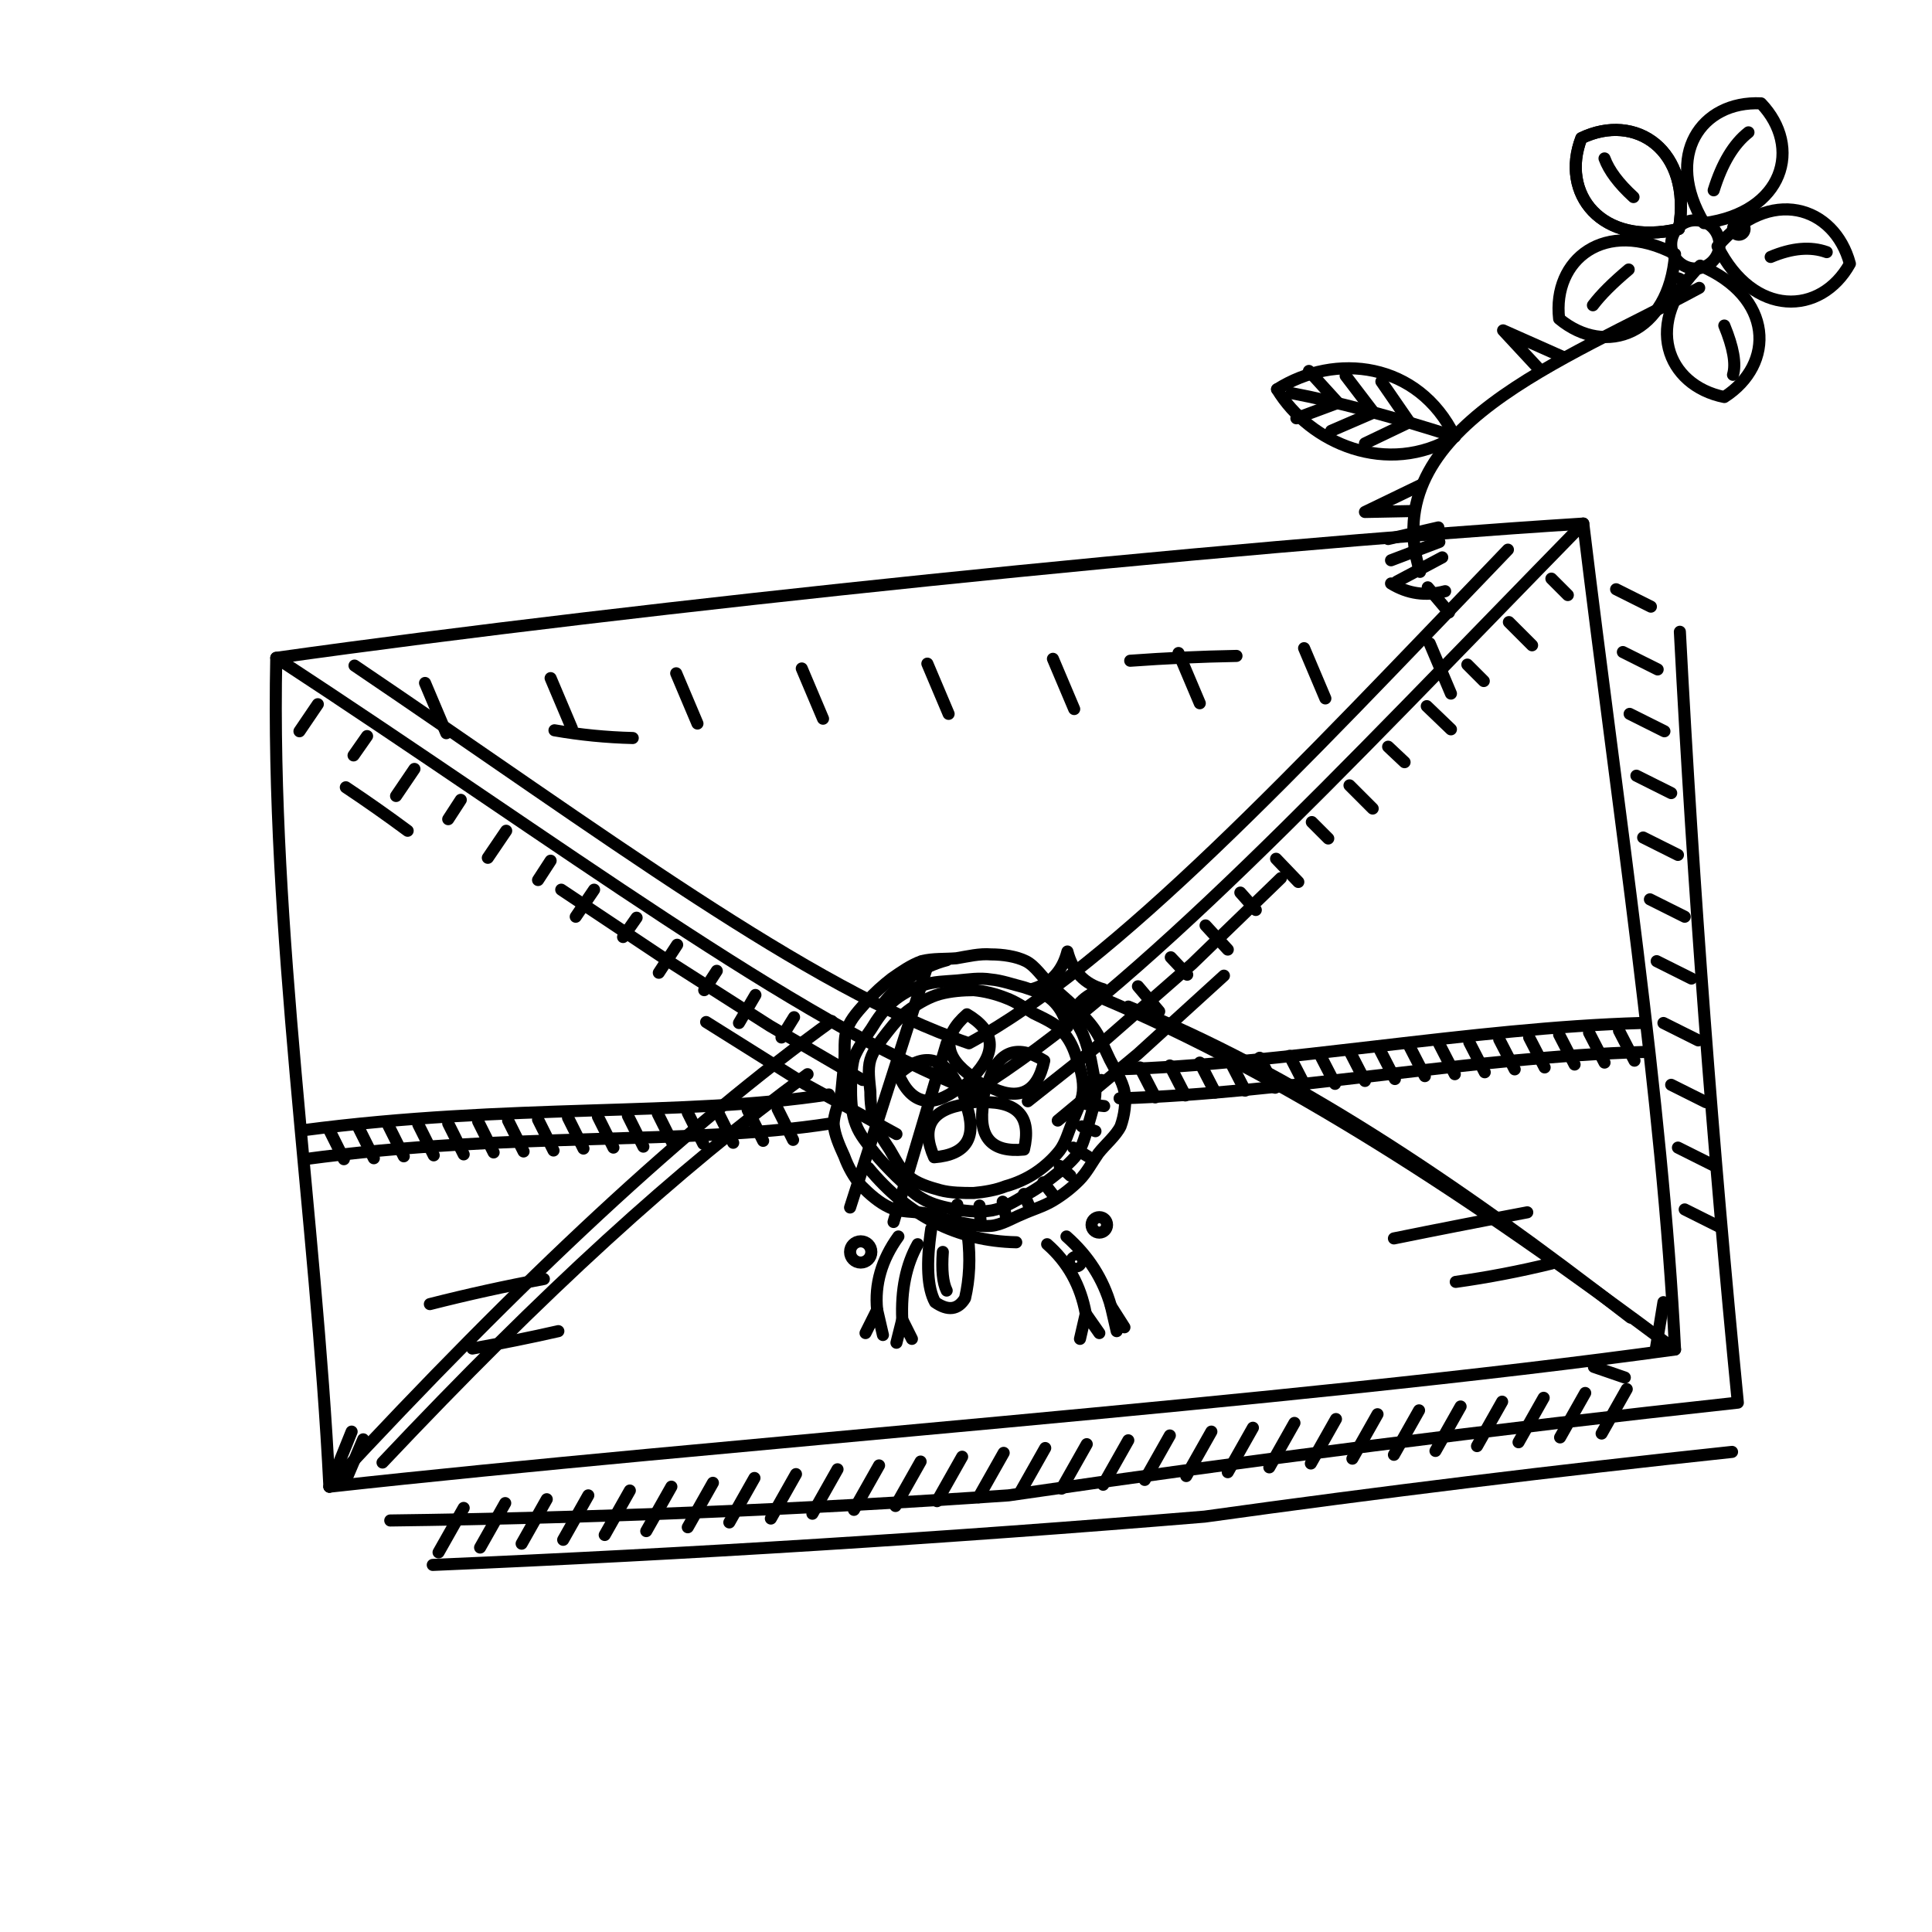
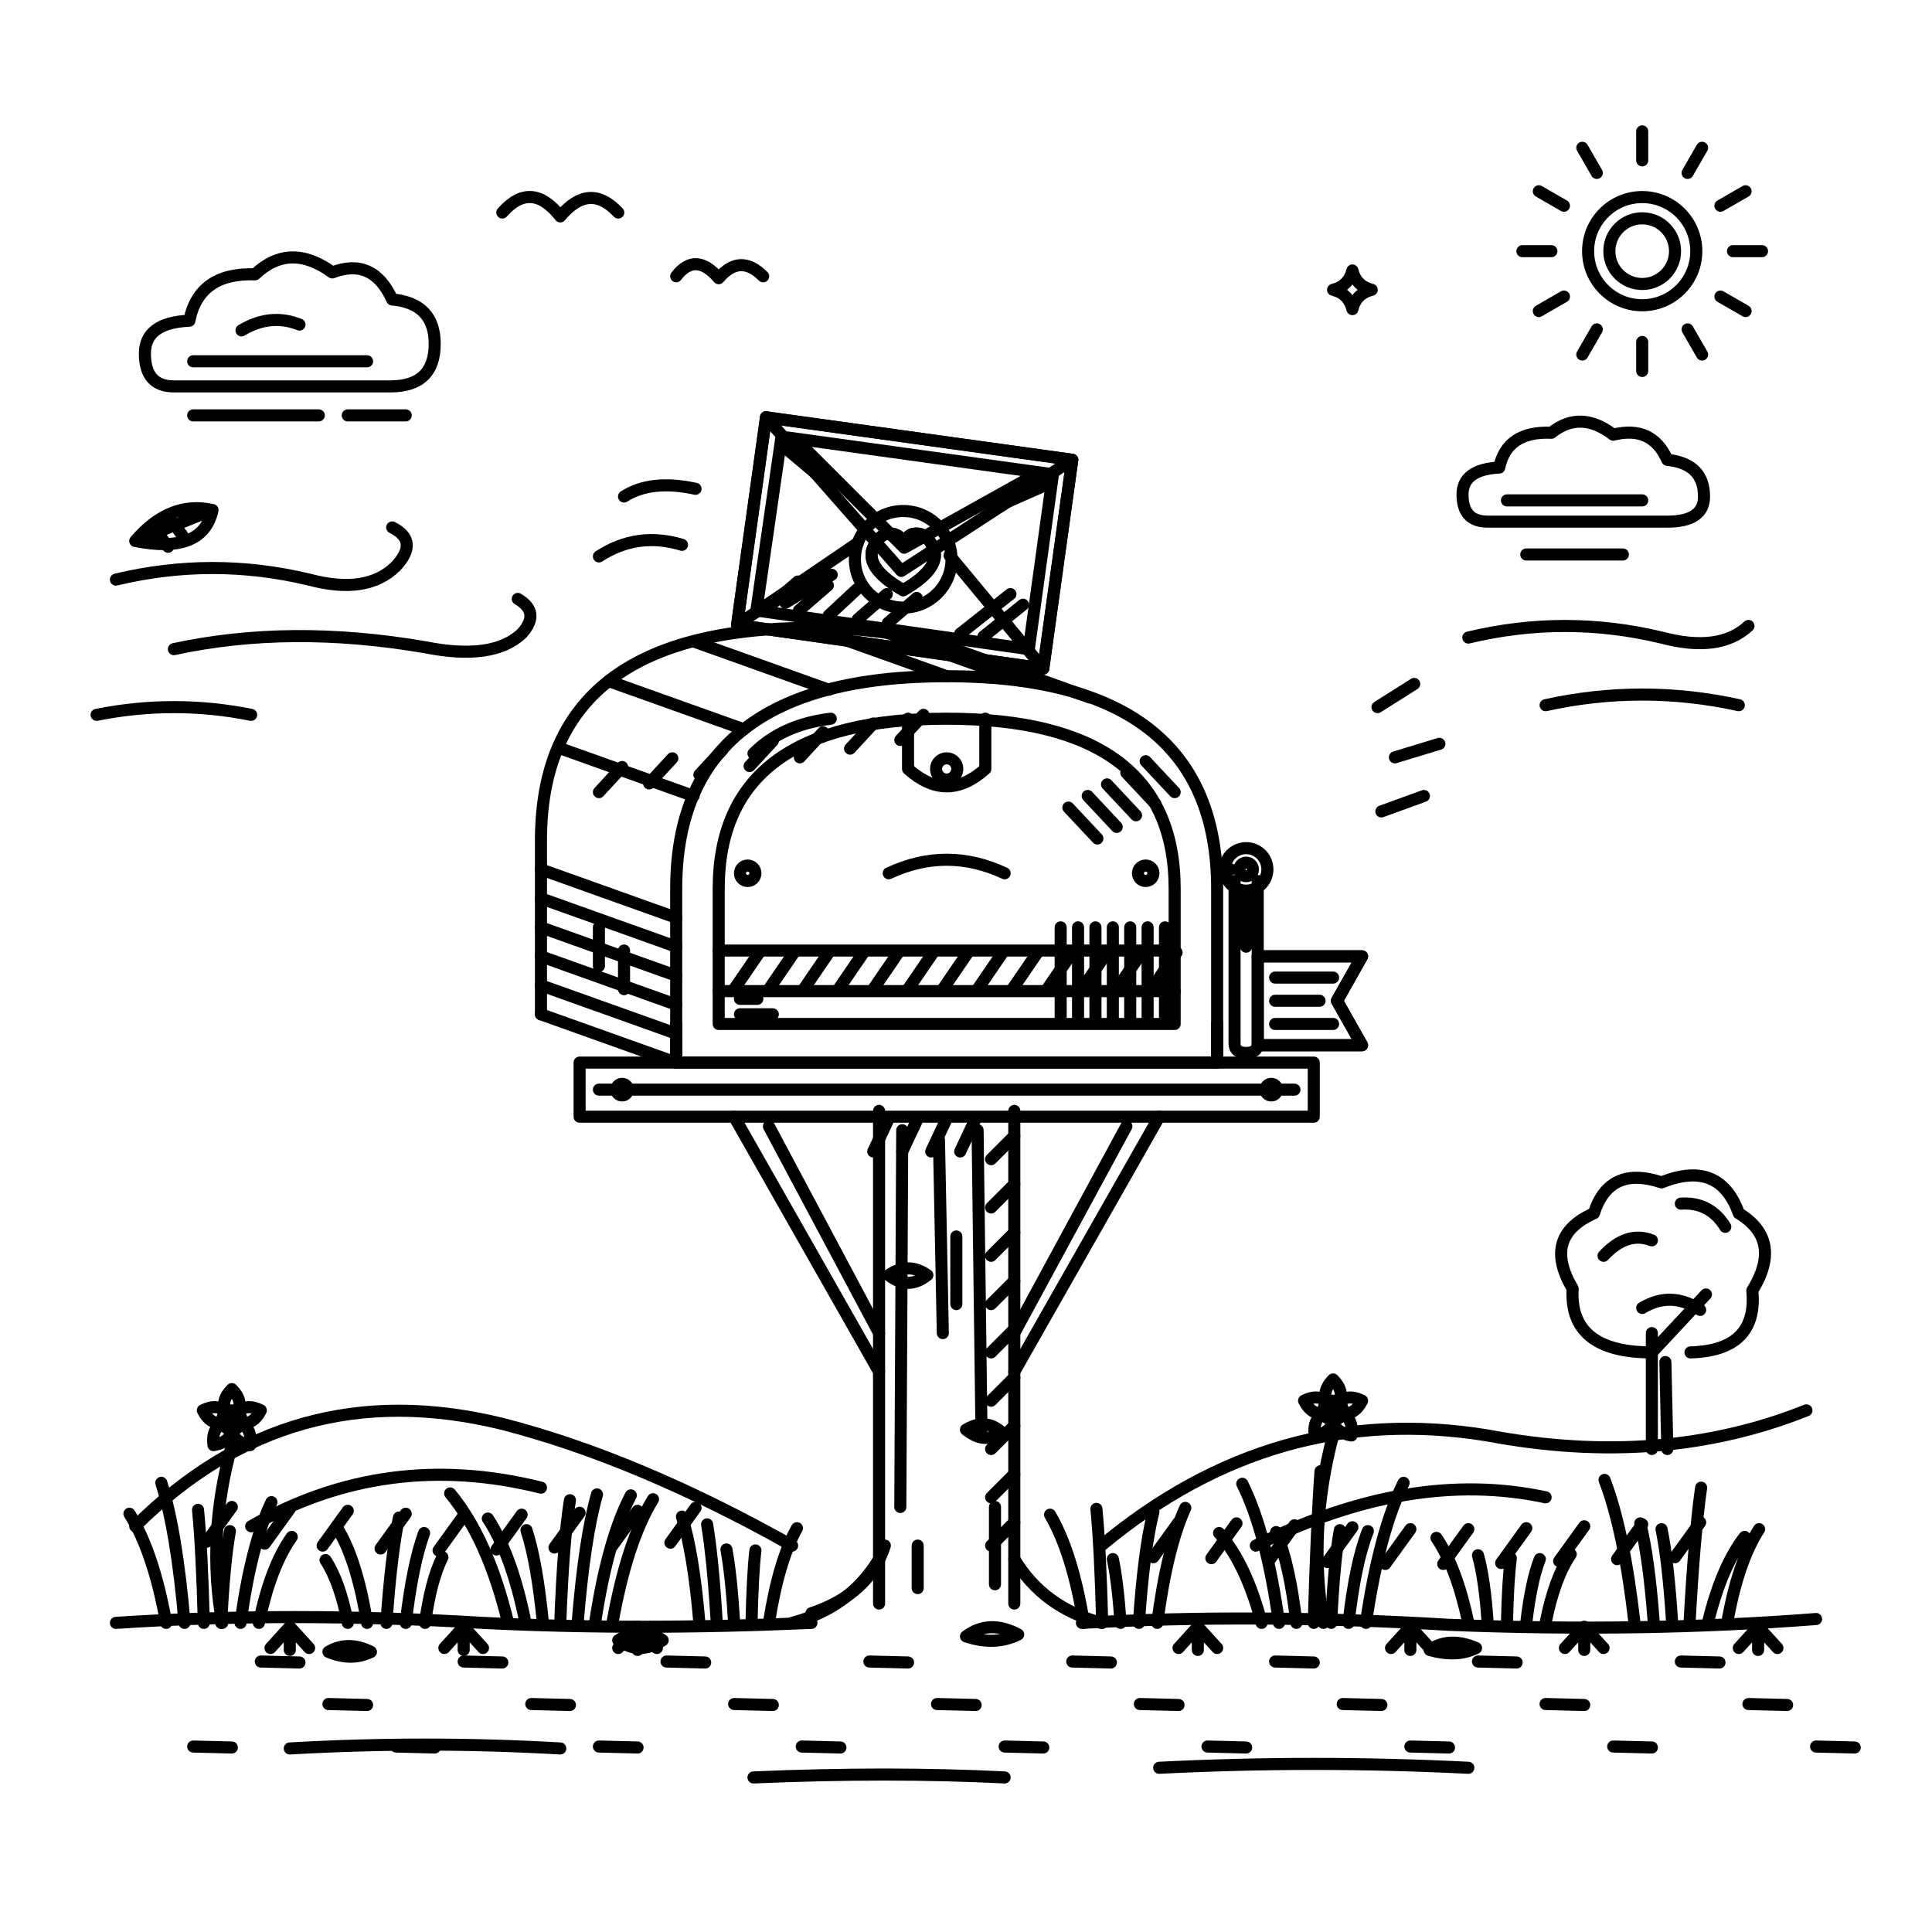
<svg xmlns="http://www.w3.org/2000/svg" viewBox="0 0 200 200" fill="none" stroke="currentColor" stroke-width="1.25" stroke-linecap="round" stroke-linejoin="round">
-   <g class="lv-breathe lv-i02-env">
-     <path class="soft fine" pathLength="1" d="M40.4 157.4Q72.5 157 104.4 154.8Q142.1 149.3 179.9 145.2Q176 105.4 173.9 65.4" />
-     <path class="soft fine" pathLength="1" d="M44.8 162Q84.8 160.3 124.7 157Q152 153.2 179.3 150.3" />
-     <path pathLength="1" d="M28.6 68.1C66.3 62.8 126 56.6 163.9 54.2C167.5 84 172.1 113.8 173.4 139.7C133.7 145.2 73.9 149.5 34.1 153.9C32.7 126 28 96.2 28.6 68.1Z" />
-     <path pathLength="1" d="M28.6 68.1C58.4 87.6 82.1 105.6 100.8 113C117.9 102.4 138.1 80.6 163.9 54.2" />
-     <path class="fine soft" pathLength="1" d="M36.7 68.9C62.3 86.2 83.8 102.4 100.3 108C115.7 99.6 134 79.9 156.1 56.9" />
-     <path pathLength="1" d="M34.1 153.9C54.3 132.1 71 116.6 86.1 105.7" />
-     <path pathLength="1" d="M173.4 139.7C151.9 123.6 132.7 111.2 114 103.3" />
-     <path class="fine soft" pathLength="1" d="M39.6 151.4C56.4 133.6 70 121.2 83.6 111.2" />
-     <path class="fine soft" pathLength="1" d="M168.8 136.4C150.2 122 133.6 111 116.8 104.2" />
-     <path class="fine soft" pathLength="1" d="M48 156.1L45.4 160.7M52.3 155.6L49.7 160.2M56.6 155.2L54 159.8M60.9 154.8L58.3 159.4M65.2 154.3L62.6 158.9M69.5 153.9L66.9 158.5M73.8 153.5L71.2 158.1M78.1 153L75.5 157.6M82.4 152.6L79.8 157.2M86.7 152.1L84.1 156.7M91 151.7L88.4 156.3M95.3 151.3L92.7 155.9M99.6 150.8L97 155.4M103.9 150.4L101.3 155M108.2 149.9L105.6 154.5M112.5 149.5L109.9 154.1M116.8 149.1L114.2 153.7M121.1 148.6L118.5 153.2M125.4 148.2L122.8 152.8M129.7 147.8L127.1 152.4M134 147.3L131.4 151.9M138.3 146.9L135.7 151.5M142.6 146.4L140 151M146.9 146L144.3 150.6M151.2 145.6L148.6 150.2M155.5 145.1L152.9 149.7M159.8 144.7L157.2 149.3M164.1 144.2L161.5 148.8M168.4 143.8L165.8 148.4" />
-     <path class="fine soft" pathLength="1" d="M167.3 61L170.9 62.8M168 67.5L171.6 69.3M168.7 73.9L172.3 75.7M169.4 80.3L173 82.1M170.1 86.7L173.7 88.5M170.8 93.1L174.4 94.9M171.5 99.5L175.1 101.3M172.2 105.9L175.8 107.7M173 112.3L176.6 114.1M173.7 118.8L177.3 120.6M174.4 125.2L178 127" />
-     <path class="fine soft" pathLength="1" d="M32.9 72.9L31 75.7M38 76.2L36.6 78.2M42.9 79.6L41 82.4M47.7 82.8L46.4 84.8M52.4 86L50.5 88.8M57 89.1L55.7 91.1M61.5 92.1L59.6 94.9M65.9 95L64.5 97M70.1 97.8L68.2 100.7M74.2 100.5L72.9 102.5M78.2 103L76.5 105.9M82.2 105.3L80.9 107.4" />
-     <path class="fine soft" pathLength="1" d="M117.8 102.1L120 104.7M121.2 99.1L122.9 100.9M124.8 95.8L127.1 98.3M128.4 92.4L130 94.2M132.1 88.9L134.4 91.3M135.8 85.1L137.5 86.8M139.7 81.3L142.1 83.7M143.7 77.3L145.4 78.9M147.7 73.1L150.2 75.5M151.9 68.8L153.6 70.5M156.2 64.4L158.6 66.8M160.6 59.9L162.3 61.6" />
-     <path class="fine soft" pathLength="1" d="M58.1 92.1L69.2 99.5L79.7 106.2L89.3 111.8M73.1 105.8L83.3 112.2L92.8 117.4" />
-     <path class="fine soft" pathLength="1" d="M106.4 114L114.6 107.5L123.4 99.8L132.6 90.9M109.5 116L117.8 109.1L126.7 101" />
-     <path class="fine soft" pathLength="1" d="M44 70.7L46.2 75.9M57 70.2L59.2 75.4M70 69.7L72.2 74.9M83 69.2L85.2 74.4M96 68.7L98.2 73.9M109 68.2L111.2 73.4M122 67.6L124.2 72.8M135 67.1L137.2 72.3M148 66.6L150.2 71.8" />
-     <path class="fine soft" pathLength="1" d="M44.5 135Q50.4 133.5 56.3 132.4" />
-     <path class="fine soft" pathLength="1" d="M48.9 139.6Q53.4 138.8 57.8 137.8" />
-     <path class="fine soft" pathLength="1" d="M144.3 128.2Q151.2 126.8 158.1 125.5" />
-     <path class="fine soft" pathLength="1" d="M150.7 132.7Q155.7 132 160.6 130.8" />
-     <path class="fine soft" pathLength="1" d="M117 68.4Q122.5 68 128 67.9" />
-     <path class="fine soft" pathLength="1" d="M57.4 75.6Q61.4 76.3 65.5 76.4" />
-     <path class="fine soft" pathLength="1" d="M35.8 81.5Q39.1 83.7 42.2 86" />
-     <path class="fine soft" pathLength="1" d="M34.1 153.9L36.4 148.2M35.6 153.7L37.6 149M165 141.5L168.2 142.6M171.4 139.7L172.2 134.8" />
-     <path class="fine" pathLength="1" d="M31.4 117C52.7 114.2 70.9 115.6 85.8 113.3" />
-     <path class="fine" pathLength="1" d="M31.5 120C53 117.1 71.2 118.6 86 116.3" />
-     <path class="fine" pathLength="1" d="M115.6 110.7C132.7 110.2 152.4 106.4 169.9 105.9" />
-     <path class="fine" pathLength="1" d="M115.9 113.7C132.9 113.2 152.7 109.4 170.2 108.9" />
-     <path class="fine soft" pathLength="1" d="M34 116.8L35.6 120M37.1 116.7L38.7 119.9M40.2 116.5L41.8 119.7M43.3 116.4L44.9 119.6M46.4 116.3L48 119.5M49.5 116.1L51.1 119.3M52.6 116L54.2 119.2M55.7 115.9L57.3 119.1M58.8 115.7L60.4 118.9M61.9 115.6L63.5 118.8M65 115.5L66.6 118.7M68.1 115.3L69.7 118.5M71.2 115.2L72.8 118.4M74.3 115.1L75.9 118.3M77.4 114.9L79 118.1M80.5 114.8L82.1 118" />
-     <path class="fine soft" pathLength="1" d="M118 110.5L119.6 113.6M121.1 110.3L122.7 113.4M124.2 110L125.8 113.1M127.3 109.8L128.9 112.9M130.4 109.5L132 112.6M133.5 109.3L135.1 112.4M136.6 109.1L138.2 112.2M139.7 108.8L141.3 111.9M142.8 108.6L144.4 111.7M145.9 108.3L147.5 111.4M149 108.1L150.6 111.2M152.1 107.9L153.7 111M155.2 107.6L156.8 110.7M158.3 107.4L159.9 110.5M161.4 107.1L163 110.2M164.5 106.9L166.1 110M167.6 106.7L169.2 109.8" />
-     <g class="gx-i02-seal">
-       <g class="tp-i02-beat">
-         <path class="accent" pathLength="1" d="M116.4 113C116.6 114.1 116.4 115.5 116 116.6C115.5 117.6 114.4 118.5 113.7 119.4C113 120.4 112.5 121.4 111.7 122.2C110.9 123 110 123.7 109 124.3C108 124.9 106.9 125.2 105.8 125.7C104.8 126.1 103.7 126.8 102.6 126.9C101.4 127 100.2 126.7 99.1 126.5C97.9 126.3 96.9 125.9 95.8 125.6C94.6 125.4 93.2 125.5 92.1 125C91 124.5 90 123.6 89.2 122.8C88.4 121.9 87.8 120.8 87.4 119.7C86.9 118.6 86.4 117.5 86.3 116.4C86.3 115.3 86.9 114.1 87.1 113C87.2 111.9 87.3 111 87.4 109.9C87.5 108.8 87.3 107.5 87.7 106.5C88.1 105.4 89 104.5 89.7 103.7C90.5 102.8 91.4 102 92.3 101.3C93.3 100.6 94.3 99.9 95.4 99.5C96.6 99.2 97.8 99.3 99 99.2C100.2 99 101.4 98.7 102.6 98.8C103.8 98.8 105.2 99 106.2 99.5C107.2 100 107.9 101.2 108.8 102C109.6 102.8 110.4 103.4 111.2 104.2C112 105 112.8 105.8 113.4 106.7C114 107.6 114.4 108.7 114.9 109.7C115.4 110.7 116.2 111.9 116.4 113Z" />
-         <path class="accent fine" pathLength="1" d="M112.1 113C112 114.1 111.4 115.1 111 116.2C110.6 117.2 110.3 118.3 109.7 119.1C109 120 108.1 120.8 107.2 121.4C106.3 122 105.2 122.5 104.1 122.8C103.1 123.2 101.9 123.4 100.8 123.5C99.7 123.5 98.4 123.5 97.3 123.2C96.2 122.9 94.9 122.5 94.1 121.8C93.2 121.1 92.7 120 92.1 119C91.5 118.1 90.9 117.2 90.6 116.2C90.2 115.2 90.1 114.1 90.1 113C90 111.9 89.8 110.7 90.1 109.7C90.4 108.7 91.2 107.7 91.9 106.8C92.6 105.9 93.3 105.1 94.3 104.4C95.2 103.8 96.2 103.2 97.3 102.9C98.4 102.6 99.7 102.5 100.8 102.5C101.9 102.6 103.1 102.9 104.1 103.3C105.2 103.7 106 104.3 107 104.9C108 105.4 109.2 105.9 109.9 106.7C110.7 107.5 111.2 108.6 111.5 109.7C111.9 110.7 112.2 111.9 112.1 113Z" />
-         <path class="accent fine soft" pathLength="1" d="M113.4 113C113.4 114.1 113 115.2 112.7 116.3C112.4 117.4 112.1 118.6 111.5 119.5C110.8 120.4 109.8 121.2 108.9 121.9C108 122.6 107 123.3 106 123.8C105 124.4 103.8 125.1 102.7 125.3C101.5 125.5 100.2 125.4 99 125.2C97.8 125 96.5 124.7 95.5 124.1C94.4 123.5 93.7 122.6 92.8 121.8C92 121 91.2 120.2 90.5 119.3C89.8 118.4 89 117.5 88.6 116.4C88.2 115.4 88.1 114.1 88.1 113C88.1 111.9 88.1 110.6 88.4 109.5C88.8 108.5 89.5 107.5 90.2 106.5C90.8 105.5 91.5 104.5 92.4 103.7C93.2 103 94.4 102.3 95.5 102C96.6 101.6 97.9 101.6 99.1 101.5C100.2 101.4 101.4 101.2 102.6 101.4C103.7 101.5 104.8 101.9 106 102.2C107.1 102.6 108.4 102.9 109.4 103.6C110.3 104.3 111.2 105.3 111.7 106.3C112.3 107.3 112.6 108.5 112.9 109.6C113.1 110.7 113.4 111.9 113.4 113Z" />
-         <path class="accent fine" pathLength="1" d="M112.6 112L114 111.8M112.5 114.3L114.3 114.5M112 116.6L113.4 117.1M111.1 118.8L112.6 119.7M109.7 120.7L110.8 121.7M108 122.4L109.1 123.8M106 123.6L106.6 125M103.8 124.4L104.2 126.2M101.4 124.8L101.5 126.3M99.1 124.7L98.8 126.5" />
-         <path class="accent fine soft" pathLength="1" d="M91.5 103.8Q94.2 100.4 98 99.4" />
-         <path class="accent fine" pathLength="1" d="M100.7 111.5Q96.2 108.4 100.1 105Q104.5 107.6 100.7 111.5M102.2 112.4Q103.7 107.1 108.1 109.8Q107 114.9 102.2 112.4M101.8 114.1Q107.2 114 106 119Q100.9 119.5 101.8 114.1M100 114.3Q101.8 119.4 96.7 119.8Q94.6 115.1 100 114.3M99.3 112.6Q95 115.9 93 111.2Q96.9 107.7 99.3 112.6" />
-         <circle class="fill-accent" cx="100.8" cy="113" r="1.1" />
-         <path class="accent fine" pathLength="1" d="M89.9 120.9Q96.1 128.4 105.2 128.6" />
-         <path class="accent" pathLength="1" d="M96.4 127.2Q95.6 132.6 96.8 134.8Q98.8 136.2 99.9 134.4Q100.6 131.4 100.2 128" />
-         <path class="accent fine soft" pathLength="1" d="M97.6 129.6Q97.4 132.4 98 133.6" />
-         <circle class="fill-accent" cx="89.1" cy="129.6" r="1.1" />
-         <circle class="fill-accent" cx="113.8" cy="126.8" r="0.8" />
-         <circle class="accent" cx="111.4" cy="130.6" r="0.5" />
-         <path class="fine" pathLength="1" d="M93 128Q90.4 131.6 90.8 135.6M95 128.8Q93.2 132 93.4 136.6" />
-         <path class="fine soft" pathLength="1" d="M90.8 135.6L89.6 138M90.8 135.6L91.4 138.2M93.4 136.6L92.8 139M93.4 136.6L94.4 138.6" />
-         <path class="fine" pathLength="1" d="M108.4 128.8Q111.6 131.6 112.4 136M110.4 128Q113.8 131 115 135.2" />
-         <path class="fine soft" pathLength="1" d="M112.4 136L111.8 138.6M112.4 136L113.8 138M115 135.2L116.4 137.4M115 135.2L115.6 137.8" />
-         <path class="lv-i02-glint" d="M88 125L96 100M92.5 126.5L98 108" />
-         <path class="lv-i02-spark fill-accent" d="M110.5 98.5Q111.3 101.6 114.2 102.4Q111.3 103.2 110.5 106.3Q109.7 103.2 106.8 102.4Q109.7 101.6 110.5 98.5" />
+   <g class="lv-drift lv-i02v-cloud">
+     <path pathLength="1" d="M18 40 Q15 40 15 36.6 Q15 33.4 19.6 33.2 Q20.6 28.2 26.4 28.4 Q30 25 34.4 28.2 Q38.6 26.6 40.6 31 Q45 31.4 45 35.6 Q45 40 40.4 40 Z" />
+     <path pathLength="1" class="fine soft" d="M20 37.4 L38 37.4 M25 34.2 Q28 32.4 31 33.6" />
+     <path pathLength="1" class="fine soft" d="M20 43 L33 43 M36 43 L42 43" />
+   </g>
+   <g class="lv-drift lv-i02v-cloud lv-i02v-cloud2">
+     <path pathLength="1" d="M154 54 Q151.4 54 151.4 51.2 Q151.4 48.6 155.2 48.4 Q156 44.6 160.6 44.8 Q163.6 42.4 167 45 Q171 44 172.6 47.6 Q176.4 48 176.4 51.4 Q176.4 54 172.6 54 Z" />
+     <path pathLength="1" class="fine soft" d="M156 51.8 L170 51.8" />
+     <path pathLength="1" class="fine soft" d="M158 57.4 L168 57.4" />
+   </g>
+   <g class="lv-float lv-i02v-bird">
+     <path pathLength="1" d="M52 22 Q55 18.6 58 22.4 Q61 18.8 64 22" />
+     <path pathLength="1" class="fine" d="M70 28.6 Q72 26 74.4 28.8 Q76.6 26.2 79 28.6" />
+   </g>
+   <g class="lv-spin lv-i02v-sun">
+     <circle pathLength="1" class="accent" cx="170" cy="26" r="5.6" />
+     <circle pathLength="1" class="accent fine" cx="170" cy="26" r="3.4" />
+     <path pathLength="1" class="accent fine" d="M179.4 26 L182.4 26 M178.1 30.7 L180.7 32.2 M174.7 34.1 L176.2 36.7 M170 35.4 L170 38.4 M165.3 34.1 L163.8 36.7 M161.9 30.7 L159.3 32.2 M160.6 26 L157.6 26 M161.9 21.3 L159.3 19.8 M165.3 17.9 L163.8 15.3 M170 16.6 L170 13.6 M174.7 17.9 L176.2 15.3 M178.1 21.3 L180.7 19.8 " />
+   </g>
+   <path pathLength="1" class="lv-twinkle fine" d="M140 28 Q140.4 29.6 142 30 Q140.4 30.4 140 32 Q139.6 30.4 138 30 Q139.6 29.6 140 28" />
+   <g class="lv-wave lv-i02v-gust">
+     <path pathLength="1" class="accent fine" d="M12 60 Q22 57.6 32 60 Q38 61.6 41 58.6 Q43.4 56 40.6 54.6" />
+     <path pathLength="1" class="fine soft" d="M18 67.2 Q30 64.6 44 67 Q51 68.4 54 65.6 Q56 63.4 53.6 62" />
+     <path pathLength="1" class="accent fine" d="M10 74 Q18 72.4 26 74" />
+   </g>
+   <g class="lv-wave lv-i02v-gust lv-i02v-gust2">
+     <path pathLength="1" class="fine soft" d="M152 66 Q162 63.6 172 66 Q178 67.6 181 64.8" />
+     <path pathLength="1" class="accent fine" d="M160 73 Q170 70.8 180 73" />
+   </g>
+   <path pathLength="1" class="fine" d="M14 158 Q30 142 52 147.4 Q66 151 82 160" />
+   <path pathLength="1" class="fine" d="M114 160 Q132 145 154 148.6 Q172 152 187 146" />
+   <path pathLength="1" class="fine soft" d="M26 158 Q40 150 56 154 M130 160 Q146 152 160 155" />
+   <path pathLength="1" class="fine soft" d="M24 156 l-2.6 3.6 M30 156.2 l-2.6 3.6 M36 156.4 l-2.6 3.6 M42 156.7 l-2.6 3.6 M48 156.9 l-2.6 3.6 M54 156.8 l-2.6 3.6 M60 156.6 l-2.6 3.6 M66 156.4 l-2.6 3.6 M72 156.1 l-2.6 3.6 M122 157.6 l-2.6 3.6 M128 157.7 l-2.6 3.6 M134 157.9 l-2.6 3.6 M140 158.1 l-2.6 3.6 M146 158.3 l-2.6 3.6 M152 158.3 l-2.6 3.6 M158 158.2 l-2.6 3.6 M164 158 l-2.6 3.6 M170 157.8 l-2.6 3.6 M176 157.6 l-2.6 3.6 " />
+   <g class="lv-sway lv-i02v-tree">
+     <path pathLength="1" d="M171 150 L171 138" />
+     <path pathLength="1" class="fine soft" d="M172.6 150 L172.4 141" />
+     <path pathLength="1" d="M171 140 Q162.4 140 162.8 133.4 Q159.6 128 165 125.6 Q166.6 120.6 172 122.4 Q178 120 180 125.6 Q184.6 128.4 181.4 133.6 Q182 139.8 175 140" />
+     <path pathLength="1" class="fine" d="M166 130 Q168.4 127.4 171 128.4 M174 124.6 Q177 124.4 178.6 127 M170 135.4 Q173 133.6 176 135.6" />
+     <path pathLength="1" class="fine soft" d="M171 140 L176.6 134" />
+   </g>
+   <path pathLength="1" d="M91 115 L91 166 M105 115 L105 166" />
+   <path pathLength="1" class="fine" d="M93.4 117 L93.2 156 M97.2 118 L97.6 138 M101.2 117 L101.6 148" />
+   <path pathLength="1" class="fine" d="M92 132 Q94 130.6 96 132 Q94 133.6 92 132 M100 148 Q102 146.8 103.6 148.2 Q102 149.6 100 148" />
+   <path pathLength="1" class="fine soft" d="M95 160 L95 164.4 M99 128 L99 135 M103 164 L103 156" />
+   <path pathLength="1" class="fine soft" d="M102.6 120 L105 117.6 M102.6 125 L105 122.6 M102.6 130 L105 127.6 M102.6 135 L105 132.6 M102.6 140 L105 137.6 M102.6 145 L105 142.6 M102.6 150 L105 147.6 M102.6 155 L105 152.6 M102.6 160 L105 157.6 " />
+   <path pathLength="1" class="fine" d="M91 142 L76 115.6 M105 142 L120 115.6" />
+   <path pathLength="1" class="fine soft" d="M91 138 L79.6 116.6 M105 138 L116.6 116.6" />
+   <path pathLength="1" d="M60 110 L136 110 L136 115.6 L60 115.6Z" />
+   <path pathLength="1" class="fine soft" d="M62 112.8 L134 112.8" />
+   <path pathLength="1" class="fine soft" d="M92 115.8 l-1.6 3.4 M95 115.8 l-1.6 3.4 M98 115.8 l-1.6 3.4 M101 115.8 l-1.6 3.4 " />
+   <circle pathLength="1" class="fine" cx="64.4" cy="112.8" r="0.6" />
+   <circle pathLength="1" class="fine" cx="131.6" cy="112.8" r="0.6" />
+   <path pathLength="1" d="M56 105 L56 87 Q56 65 84 65 Q92.8 65 98.8 67.2 L112.8 72.2" />
+   <path pathLength="1" d="M56 105 L70 110" />
+   <path pathLength="1" d="M70 110 L70 92 Q70 70 98 70 Q126 70 126 92 L126 110Z" />
+   <path pathLength="1" class="fine" d="M74.4 106 L74.4 92 Q74.4 74.4 98 74.4 Q121.6 74.4 121.6 92 L121.6 106Z" />
+   <path pathLength="1" class="fine soft" d="M71.8 82.4 L57.8 77.4 M77 75.5 L63 70.5 M85.8 71.4 L71.8 66.4 M98 70 L84 65 M105.8 70.5 L91.8 65.5 " />
+   <path pathLength="1" class="fine soft" d="M70 95 L56 90 M70 98 L56 93 M70 101 L56 96 M70 104 L56 99 M70 107 L56 102 " />
+   <path pathLength="1" class="fine" d="M62 100 L62 96 M64.6 102.4 L64.6 98.4" />
+   <path pathLength="1" class="fine soft" d="M62 82 l2.4 -2.6 M67.2 81.1 l2.4 -2.6 M72.4 80.2 l2.4 -2.6 M77.6 79.3 l2.4 -2.6 M82.8 78.4 l2.4 -2.6 M88 77.5 l2.4 -2.6 M93.2 76.6 l2.4 -2.6 " />
+   <path pathLength="1" class="accent" d="M94 74.4 L94 79.6 Q98 83.2 102 79.6 L102 74.4" />
+   <circle pathLength="1" class="accent fine" cx="98" cy="79.6" r="1.1" />
+   <path pathLength="1" class="accent fine" d="M74.4 98.4 L121.6 98.4 M74.4 102.6 L121.6 102.6" />
+   <path pathLength="1" class="accent fine" d="M76 102.4 L78.6 98.6 M79.6 102.4 L82.2 98.6 M83.2 102.4 L85.8 98.6 M86.8 102.4 L89.4 98.6 M90.4 102.4 L93 98.6 M94 102.4 L96.6 98.6 M97.6 102.4 L100.2 98.6 M101.2 102.4 L103.8 98.6 M104.8 102.4 L107.4 98.6 M108.4 102.4 L111 98.6 M112 102.4 L114.6 98.6 M115.6 102.4 L118.2 98.6 M119.2 102.4 L121.8 98.6 " />
+   <circle pathLength="1" class="fine" cx="77.4" cy="90.4" r="0.8" />
+   <circle pathLength="1" class="fine" cx="118.6" cy="90.4" r="0.8" />
+   <path pathLength="1" class="fine soft" d="M92 90.4 Q98 87.6 104 90.4" />
+   <path pathLength="1" class="fine soft" d="M78 78 Q81 75 86 74.4" />
+   <path pathLength="1" class="fine soft" d="M120.6 96 L120.6 105.4 M118.8 96 L118.8 105.4 M117 96 L117 105.4 M115.2 96 L115.2 105.4 M113.4 96 L113.4 105.4 M111.6 96 L111.6 105.4 M109.8 96 L109.8 105.4 M121.6 82 l-3 -3.2 M119.6 83.2 l-3 -3.2 M117.6 84.4 l-3 -3.2 M115.6 85.6 l-3 -3.2 M113.6 86.8 l-3 -3.2 " />
+   <path pathLength="1" class="fine soft" d="M76.6 105 L80 105 M76.6 103.4 L78.4 103.4" />
+   <path pathLength="1" class="fine" d="M70 110 L70 106 M126 110 L126 106" />
+   <path pathLength="1" class="fine" d="M126 90 L127.4 90" />
+   <path pathLength="1" d="M126.8 90 A2.2 2.2 0 1 0 131.2 90 A2.2 2.2 0 1 0 126.8 90" />
+   <g>
+     <g class="tp-i02v-flag">
+       <path pathLength="1" d="M127.8 91.2 L127.8 108 Q127.8 109 129 109 Q130.2 109 130.2 108 L130.2 91.2" />
+       <path pathLength="1" class="accent" d="M130.2 99 L141 99 L138.4 103.6 L141 108.2 L130.2 108.2" />
+       <path class="fill-accent v4-fa" d="M130.2 99 L141 99 L138.4 103.6 L141 108.2 L130.2 108.2Z" />
+       <path pathLength="1" class="accent fine" d="M132 101.2 L138 101.2 M132 103.6 L136.6 103.6 M132 106 L138 106" />
+       <path pathLength="1" class="fine soft" d="M129 93 L129 98" />
+     </g>
+   </g>
+   <circle pathLength="1" class="fine" cx="129" cy="90" r="0.7" />
+   <path class="accent fine tp-i02v-ding" d="M143 84 L147.4 82.4 M144.4 78.4 L149 77 M142.6 73.2 L146.4 70.8" />
+   <g class="gx-i02v-letter">
+     <g class="lv-i02v-letter">
+       <g class="tp-i02v-hop">
+         <path class="v4-bg" d="M79.3 43.2 L111 47.6 L108 69.2 L76.3 64.7Z" />
+         <path pathLength="1" d="M79.3 43.2 L111 47.6 L108 69.2 L76.3 64.7Z" />
+         <path pathLength="1" class="fine soft" d="M80.9 45.2 L109 49.1 L106.5 67.2 L78.3 63.2Z" />
+         <path pathLength="1" d="M79.3 43.2 L93.3 59.1 L111 47.6" />
+         <path pathLength="1" class="fine" d="M83 46.1 L93.6 56.7 L106.7 49.4" />
+         <path pathLength="1" class="fine" d="M76.3 64.7 L88.8 56.2" />
+         <path pathLength="1" class="fine" d="M108 69.2 L98.3 57.5" />
+         <path pathLength="1" class="fine soft" d="M81.3 62.4 L86.1 59.5" />
+         <circle pathLength="1" class="accent fine" cx="93.5" cy="57.9" r="5" />
+         <path pathLength="1" class="accent" d="M93.5 61.1 Q89.7 58.9 90.3 56.9 Q91.1 54.9 92.6 55.3 Q93.5 55.6 93.5 56.5 Q93.7 55.6 94.4 55.3 Q95.9 54.9 96.7 56.9 Q97.3 58.9 93.5 61.1" />
+         <path class="fill-accent v4-fa" d="M93.5 61.1 Q89.7 58.9 90.3 56.9 Q91.1 54.9 92.6 55.3 Q93.5 55.6 93.5 56.5 Q93.7 55.6 94.4 55.3 Q95.9 54.9 96.7 56.9 Q97.3 58.9 93.5 61.1" />
+         <path pathLength="1" class="fine soft" d="M81.1 46.2 L85.5 49.9M108.5 50.1 L103.3 52.4" />
+         <path pathLength="1" class="fine soft" d="M79.6 62.8 L82.6 60.2M82.7 63.2 L85.7 60.6M85.8 63.7 L88.7 61M88.8 64.1 L91.8 61.5M91.9 64.5 L94.9 61.9" />
+         <path pathLength="1" class="fine soft" d="M99.4 65.6 L104.6 61.5M101.8 65.9 L105.9 62.6" />
      </g>
    </g>
  </g>
-   <g class="gx-i02-flower">
-     <g class="tp-i02-shake">
-       <g class="lv-sway lv-i02-stem">
-         <path pathLength="1" d="M175.9 29.8C161.9 37.4 142.4 44.3 147 59.2" />
-         <path class="fine" pathLength="1" d="M148.9 54.6L143.7 55.8M149 56.1L144 58M149.3 57.7L144.6 60.2" />
-         <path pathLength="1" d="M161.9 37L155.6 34.2L159.5 38.4" />
-         <path pathLength="1" d="M147.1 50.2L141.3 53L146.4 52.9" />
-         <path pathLength="1" d="M150.6 45.2C146.8 37.4 138.2 36.5 132.2 40.3" />
-         <path pathLength="1" d="M150.6 45.2C143.6 49.4 135.6 45.9 132.2 40.3" />
-         <path class="fine" pathLength="1" d="M150.6 45.2Q140.6 42 133.7 40.7" />
-         <path class="fine soft" pathLength="1" d="M145.9 43.7L143 39.5M145.9 43.7L141.3 45.9M142.2 42.7L139.3 38.9M142.2 42.7L137.8 44.6M138.5 41.7L135.5 38.4M138.5 41.7L134.2 43.3" />
-         <path class="accent" pathLength="1" d="M176.4 23.1C172.2 16.1 176.1 10.4 182.3 10.7C186.6 15.2 184.7 22 176.4 23.1M176 27.5C183.6 30.7 183.8 37.7 178.5 41.1C172.5 39.9 170 33.4 176 27.5M173.4 26.3C172.8 34.6 166.2 37 161.4 33C160.7 26.9 166.1 22.5 173.4 26.3M173.8 23.7C165.7 25.6 161.5 20 163.7 14.3C169.3 11.6 175.2 15.5 173.8 23.7" />
-         <path class="accent lv-i02-pet" pathLength="1" d="M177.8 25.5C183.2 19.2 189.9 21.3 191.5 27.3C188.5 32.7 181.5 32.9 177.8 25.5" />
-         <path class="accent fine soft" pathLength="1" d="M177.4 19.7Q178.7 15.5 181 13.7M183.3 26.6Q186.6 25.2 189.1 26.1M178.5 33.7Q179.9 37.1 179.4 38.8M168.6 27.9Q166.1 30 164.9 31.6M169.1 20.4Q166.8 18.3 166.1 16.4" />
-         <circle class="accent" pathLength="1" cx="175.5" cy="25.3" r="2.5" />
-         <circle class="accent" pathLength="1" cx="180" cy="23.7" r="0.6" />
-         <circle class="accent" pathLength="1" cx="173.6" cy="29.4" r="0.6" />
-         <path class="fine soft" pathLength="1" d="M144 60.4Q146.6 62 149.6 61.2M150 63.4L147.8 60.8" />
-       </g>
+   <g class="lv-i02v-flutter">
+     <path pathLength="1" class="accent fine" d="M70.6 56.4 Q66 55 62 57.6" />
+     <path pathLength="1" class="fine soft" d="M72 50.6 Q67.4 49.6 64.6 51.4" />
+   </g>
+   <path pathLength="1" d="M12 168 Q30 166.8 50 168 Q66 168.8 84 168 M112 168 Q130 167 150 168.2 Q170 169 188 167.6" />
+   <path pathLength="1" d="M82 168 Q88 166.4 91 161.4 M105 161.4 Q108 166.4 114 168" />
+   <path pathLength="1" class="fine soft" d="M84 167 Q90 165 91.6 160" />
+   <path pathLength="1" class="fine soft" d="M20 180.8 l4 0.1 M27 172 l4 0.1 M34 176.4 l4 0.1 M41 180.8 l4 0.1 M48 172 l4 0.1 M55 176.4 l4 0.1 M62 180.8 l4 0.1 M69 172 l4 0.1 M76 176.4 l4 0.1 M83 180.8 l4 0.1 M90 172 l4 0.1 M97 176.4 l4 0.1 M104 180.8 l4 0.1 M111 172 l4 0.1 M118 176.4 l4 0.1 M125 180.8 l4 0.1 M132 172 l4 0.1 M139 176.4 l4 0.1 M146 180.8 l4 0.1 M153 172 l4 0.1 M160 176.4 l4 0.1 M167 180.8 l4 0.1 M174 172 l4 0.1 M181 176.4 l4 0.1 M188 180.8 l4 0.1 " />
+   <path pathLength="1" class="fine soft" d="M30 181 Q44 180.2 58 181 M120 183 Q136 182.2 152 183 M78 184 Q92 183.4 104 184" />
+   <g class="gx-i02v-grass">
+     <g class="lv-sway lv-i02v-grass">
+       <path pathLength="1" d="M17.2 168 Q15.9 160.7 13.4 156.7M19.1 168 Q18.3 158.6 16.7 153.5M21.1 168 Q20.9 160.4 20.5 156.3M22.9 168 Q23.2 161.8 23.8 158.5M24.9 168 Q26 159.9 28.1 155.5M26.8 168 Q28 162.2 30.2 159.1" />
+       <path pathLength="1" class="fine" d="M23 168 Q21.4 159 24 149.6" />
+       <path pathLength="1" class="accent fine" d="M24 147 Q22.4 145.4 24 143.8 Q25.6 145.4 24 147 M24 147 Q25 145 27 146 Q26 148 24 147 M24 147 Q26.2 147.4 25.9 149.6 Q23.6 149.2 24 147 M24 147 Q24.4 149.2 22.1 149.6 Q21.8 147.4 24 147 M24 147 Q22 148 21 146 Q23 145 24 147 " />
+       <circle pathLength="1" class="accent" cx="24" cy="147" r="1" />
    </g>
-     <g class="tp-i02-petal">
-       <path class="accent" d="M173.8 23.7C165.7 25.6 161.5 20 163.7 14.3C169.3 11.6 175.2 15.5 173.8 23.7" />
+   </g>
+   <g class="gx-i02v-grass">
+     <g class="lv-sway lv-i02v-grass">
+       <path pathLength="1" d="M36 168 Q35.2 163.8 33.7 161.5M38 168 Q37 161.8 35.1 158.5M40 168 Q40.5 160.9 41.3 157.1M42 168 Q42.7 162 43.9 158.7M44 168 Q44.6 163.6 45.8 161.2" />
+     </g>
+   </g>
+   <g class="gx-i02v-grass">
+     <g class="lv-sway lv-i02v-grass">
+       <path pathLength="1" d="M52.6 168 Q50.5 159.3 46.6 154.6M54.4 168 Q53 161 50.5 157.2M56.2 168 Q55.6 161.8 54.5 158.4M58 168 Q58.3 159.7 59 155.3M59.8 168 Q60.5 159.3 61.8 154.7M61.6 168 Q62.9 159.4 65.3 154.8M63.4 168 Q64.9 159.6 67.6 155.2" />
+     </g>
+   </g>
+   <g class="gx-i02v-grass">
+     <g class="lv-sway lv-i02v-grass">
+       <path pathLength="1" d="M72.4 168 Q71.8 160.9 70.6 157M74.2 168 Q73.8 161.4 73.2 157.8M76 168 Q75.7 163.1 75.2 160.4M77.8 168 Q77.9 163.1 78.2 160.5M79.6 168 Q80.6 161.6 82.5 158.2" />
+     </g>
+   </g>
+   <g class="gx-i02v-grass">
+     <g class="lv-sway lv-i02v-grass">
+       <path pathLength="1" d="M112.2 168 Q111 160.7 108.7 156.8M114.1 168 Q113.9 160.3 113.5 156.2M116 168 Q115.7 163.7 115.2 161.4M117.9 168 Q118.4 160.5 119.4 156.5M119.8 168 Q120.8 160.3 122.7 156.1" />
+     </g>
+   </g>
+   <g class="gx-i02v-grass">
+     <g class="lv-sway lv-i02v-grass">
+       <path pathLength="1" d="M130.6 168 Q129 161.9 126.2 158.7M132.4 168 Q131.1 158.6 128.6 153.6M134.2 168 Q133.5 161.9 132.1 158.6M136 168 Q136.3 157.8 136.7 152.3M137.8 168 Q138.1 161.7 138.7 158.4M139.6 168 Q140.3 161.8 141.6 158.5M141.4 168 Q142.8 158.5 145.3 153.5" />
+       <path pathLength="1" class="fine" d="M137 168 Q135.4 158.4 138 148.6" />
+       <path pathLength="1" class="accent fine" d="M138 146 Q136.4 144.4 138 142.8 Q139.6 144.4 138 146 M138 146 Q139 144 141 145 Q140 147 138 146 M138 146 Q140.2 146.4 139.9 148.6 Q137.6 148.2 138 146 M138 146 Q138.4 148.2 136.1 148.6 Q135.8 146.4 138 146 M138 146 Q136 147 135 145 Q137 144 138 146 " />
+       <circle pathLength="1" class="accent" cx="138" cy="146" r="1" />
+     </g>
+   </g>
+   <g class="gx-i02v-grass">
+     <g class="lv-sway lv-i02v-grass">
+       <path pathLength="1" d="M152 168 Q150.8 162.3 148.7 159.2M154 168 Q153.7 163.5 153 161M156 168 Q156.1 163.6 156.4 161.3M158 168 Q158.5 163.7 159.4 161.4M160 168 Q160.9 163.4 162.6 160.9" />
+     </g>
+   </g>
+   <g class="gx-i02v-grass">
+     <g class="lv-sway lv-i02v-grass">
+       <path pathLength="1" d="M169.2 168 Q168.1 158.4 166.1 153.2M171.2 168 Q170.7 161.3 169.8 157.7M173.1 168 Q172.7 161.7 172 158.3M174.9 168 Q175.4 158.9 176.1 154M176.8 168 Q178.2 162.2 180.6 159.1M178.8 168 Q179.9 161.7 182.1 158.3" />
+     </g>
+   </g>
+   <path pathLength="1" class="fine" d="M28 170.6 L30 168.4 L32 170.6 M30 170.8 L30 168.8 M46 170.6 L48 168.4 L50 170.6 M48 170.8 L48 168.8 M64 170.6 L66 168.4 L68 170.6 M66 170.8 L66 168.8 M122 170.6 L124 168.4 L126 170.6 M124 170.8 L124 168.8 M144 170.6 L146 168.4 L148 170.6 M146 170.8 L146 168.8 M162 170.6 L164 168.4 L166 170.6 M164 170.8 L164 168.8 M180 170.6 L182 168.4 L184 170.6 M182 170.8 L182 168.8 " />
+   <path pathLength="1" class="fine" d="M100 169.4 Q102.4 167.6 105.4 169.2 Q103 170.4 100 169.4 M148 170.8 Q150 169.4 152.8 170.6 Q150.8 171.6 148 170.8 M34 171 Q36 169.8 38.4 171 Q36.4 172 34 171" />
+   <path pathLength="1" class="fine accent" d="M64 169.8 q2.4 -1.6 4.6 0 q-2.4 1.6 -4.6 0" />
+   <g transform="translate(14 56)">
+     <g class="lv-i02v-leaf">
+       <path class="accent" d="M0 0 Q3.6 -4.2 8 -3.2 Q7 1.4 0 0 M0 0 L8 -3.2" />
+       <path class="accent fine" d="M2.2 -1 L3.4 .6 M4 -1.8 L5 -.4" />
    </g>
  </g>
</svg>
